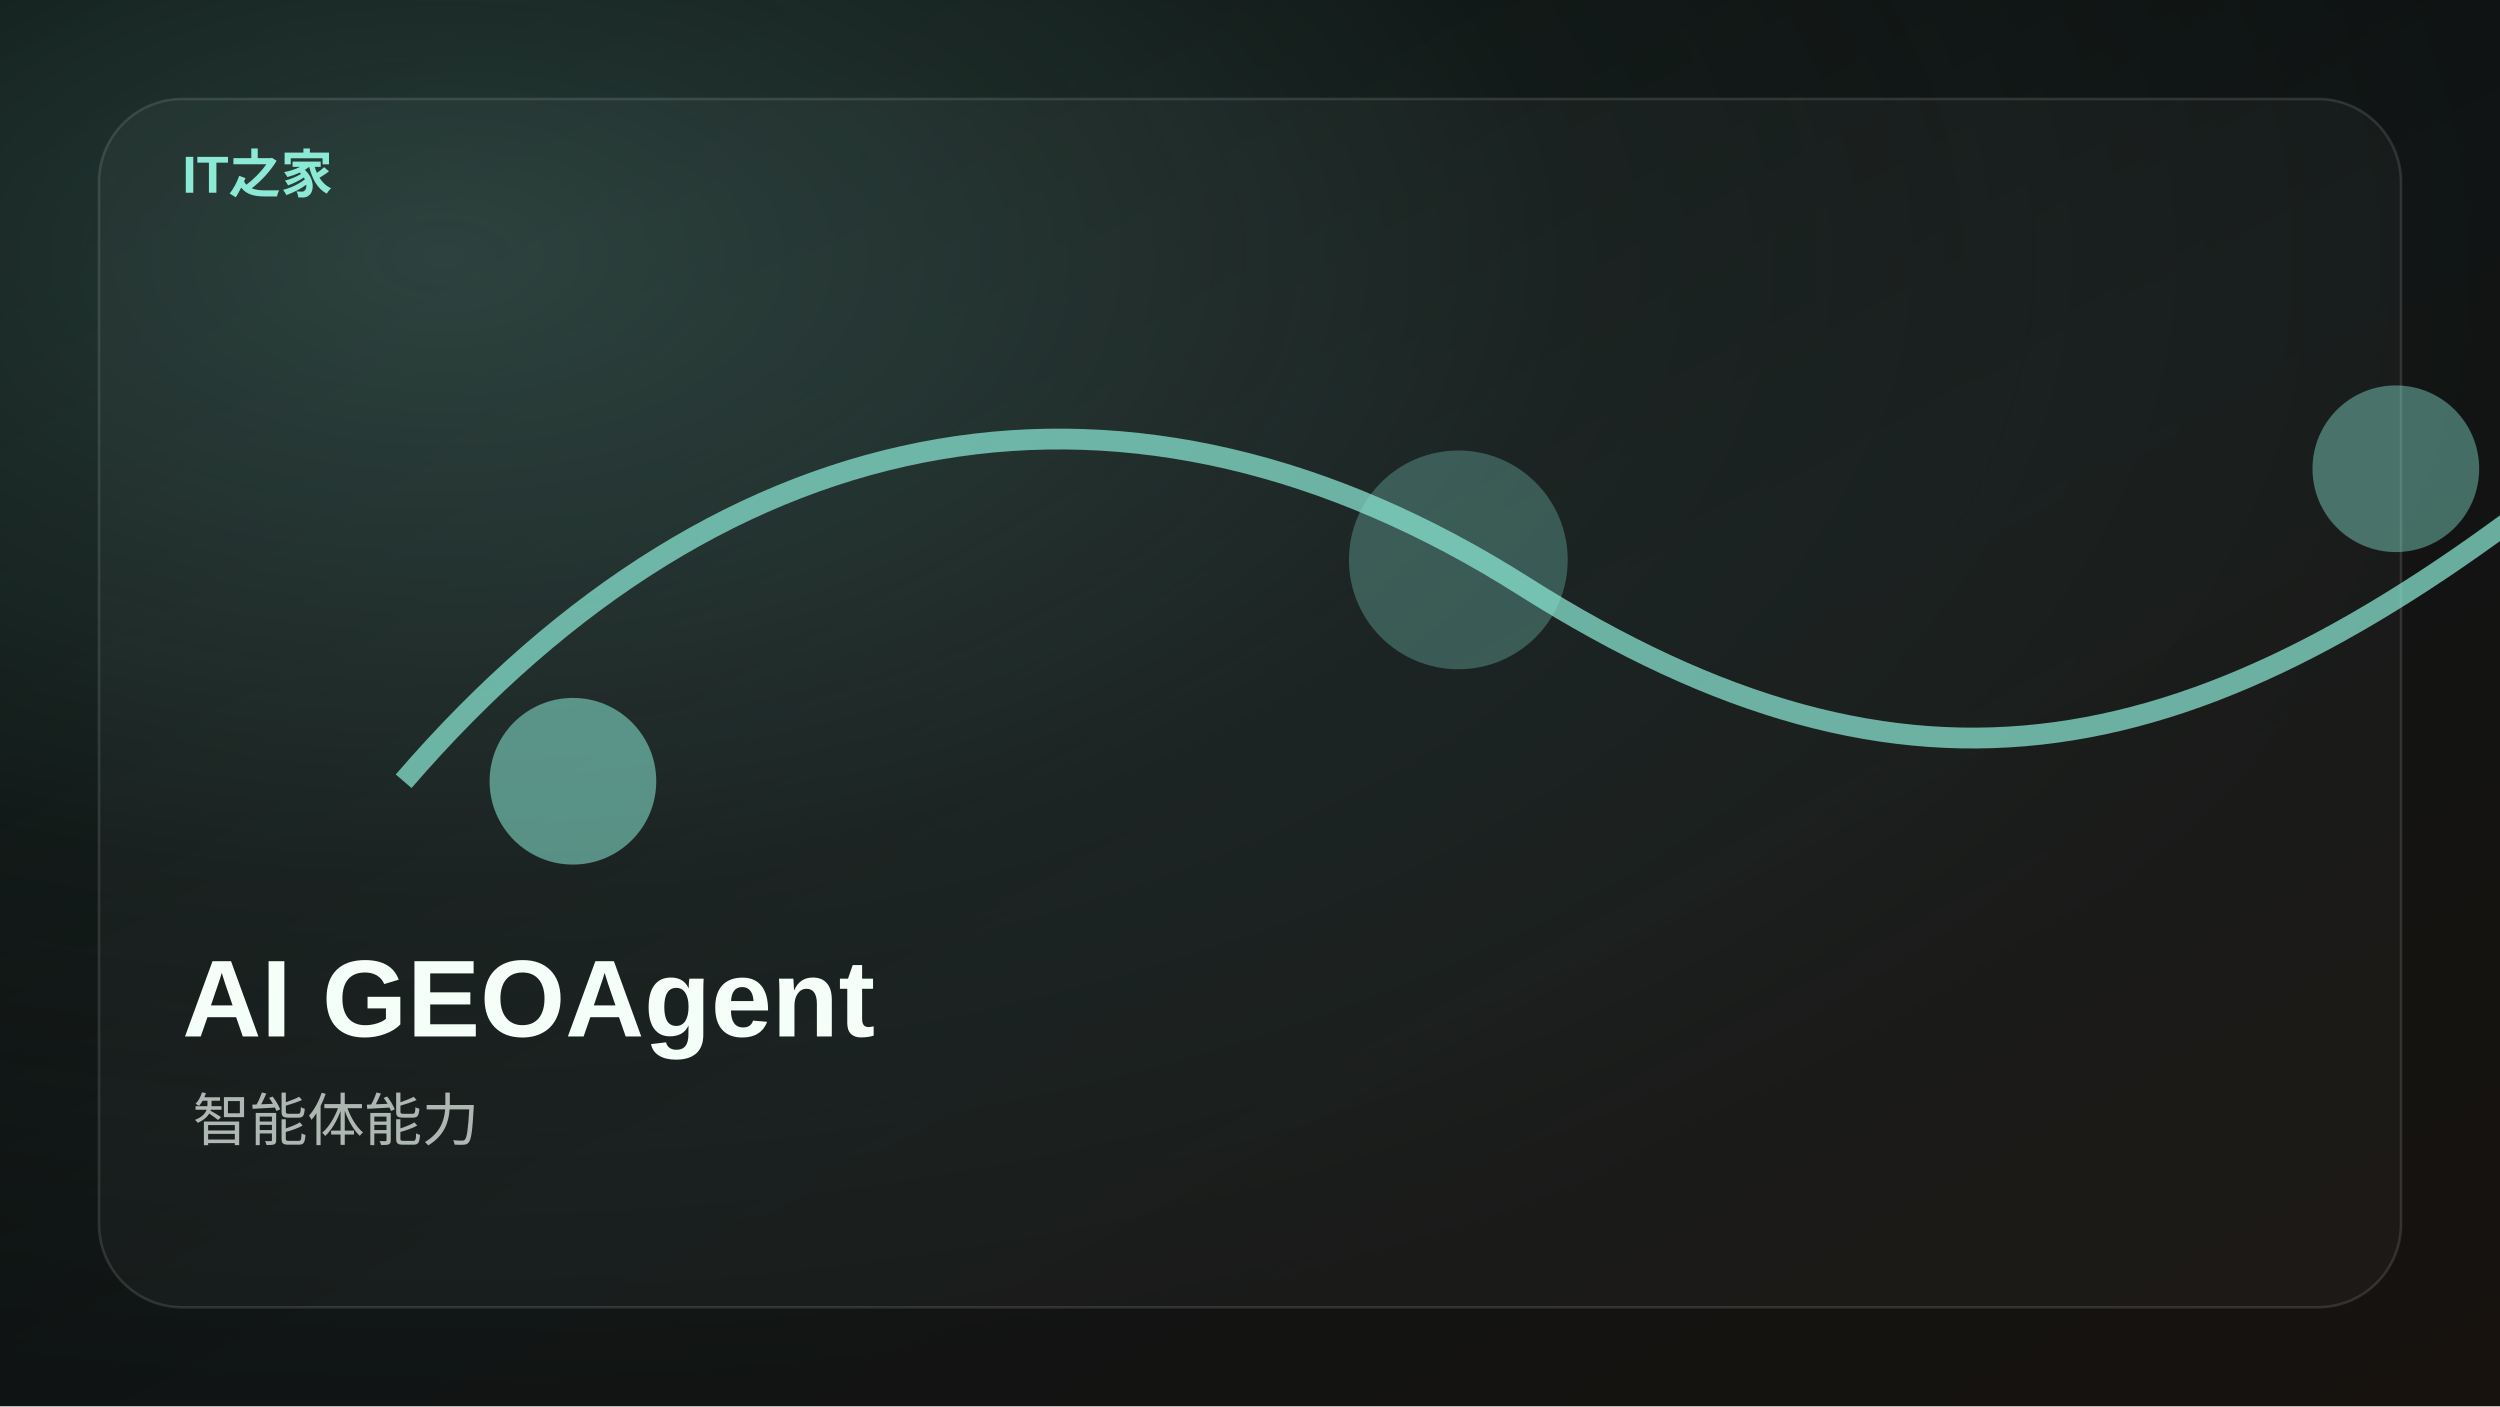
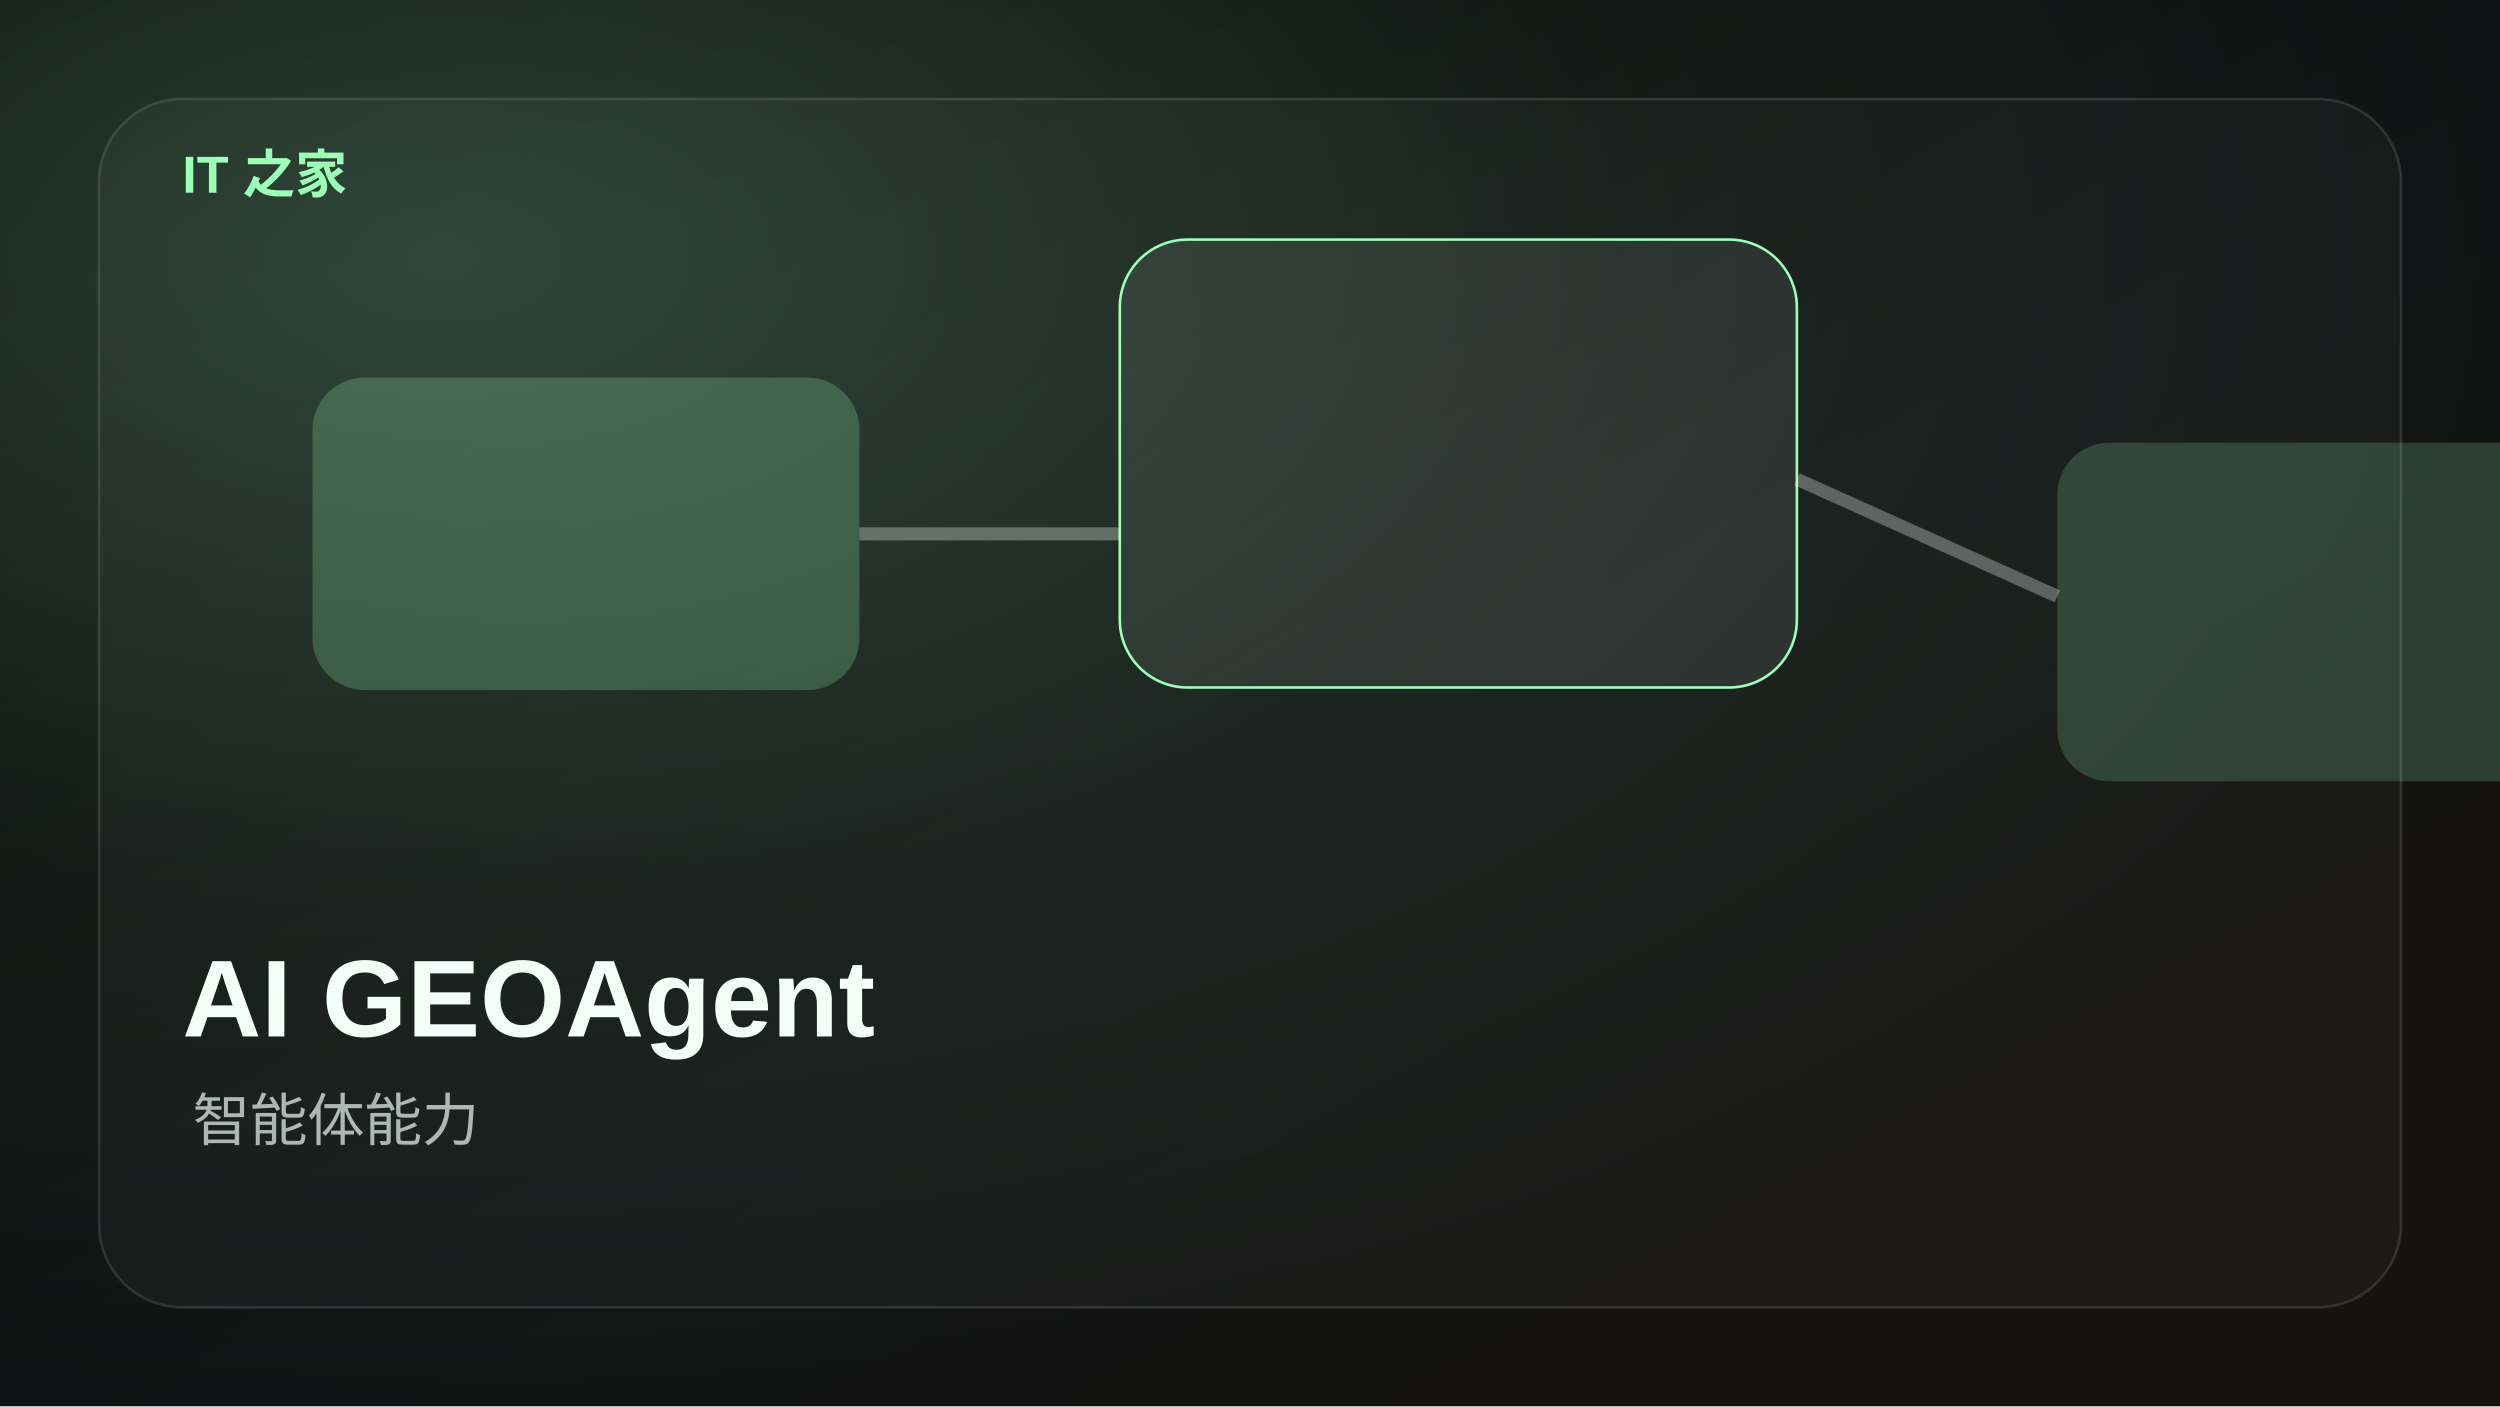
- <svg xmlns="http://www.w3.org/2000/svg" viewBox="0 0 960 540" width="960" height="540" role="img" aria-label="新闻视觉：AI GEO+Agent推进智能体能力">
+ <svg xmlns="http://www.w3.org/2000/svg" viewBox="0 0 960 540" width="960" height="540" role="img" aria-label="新闻视觉：讯灵 AI GEO+Agent 主打内容与智能体生态">
  <defs>
    <linearGradient id="bg" x1="0" x2="1" y1="0" y2="1">
      <stop offset="0" stop-color="#060807" />
      <stop offset=".55" stop-color="#101414" />
      <stop offset="1" stop-color="#17120e" />
    </linearGradient>
    <radialGradient id="wash" cx="18%" cy="18%" r="82%">
-       <stop offset="0" stop-color="#8be9d6" stop-opacity=".22" />
-       <stop offset=".55" stop-color="#8be9d6" stop-opacity=".05" />
-       <stop offset="1" stop-color="#8be9d6" stop-opacity="0" />
+       <stop offset="0" stop-color="#9cffb8" stop-opacity=".22" />
+       <stop offset=".55" stop-color="#9cffb8" stop-opacity=".05" />
+       <stop offset="1" stop-color="#9cffb8" stop-opacity="0" />
    </radialGradient>
  </defs>
  <rect width="960" height="540" fill="url(#bg)" />
  <rect width="960" height="540" fill="url(#wash)" />
  <rect x="38" y="38" width="884" height="464" rx="32" fill="rgba(255,255,255,.035)" stroke="rgba(255,255,255,.12)" />
  <g>
-     <path d="M155 300c125-145 280-170 430-75s260 70 405-45" fill="none" stroke="#8be9d6" stroke-width="8" opacity=".72" />
-     <circle cx="220" cy="300" r="32" fill="#8be9d6" opacity=".55" />
-     <circle cx="560" cy="215" r="42" fill="#8be9d6" opacity=".28" />
-     <circle cx="920" cy="180" r="32" fill="#8be9d6" opacity=".42" />
+     <rect x="120" y="145" width="210" height="120" rx="20" fill="#9cffb8" opacity=".22" />
+     <rect x="430" y="92" width="260" height="172" rx="26" fill="rgba(255,255,255,.08)" stroke="#9cffb8" />
+     <rect x="790" y="170" width="230" height="130" rx="20" fill="#9cffb8" opacity=".18" />
+     <path d="M330 205h100M690 184l100 45" stroke="#fff" stroke-width="5" opacity=".3" />
  </g>
-   <text x="70" y="74" fill="#8be9d6" font-family="Arial, sans-serif" font-size="20" font-weight="700">IT之家</text>
+   <text x="70" y="74" fill="#9cffb8" font-family="Arial, sans-serif" font-size="20" font-weight="700">IT 之家</text>
  <text x="70" y="398" fill="#f3fff8" font-family="Arial, sans-serif" font-size="42" font-weight="800">AI GEOAgent</text>
  <text x="74" y="438" fill="rgba(243,255,248,.68)" font-family="Arial, sans-serif" font-size="22">智能体能力</text>
</svg>
